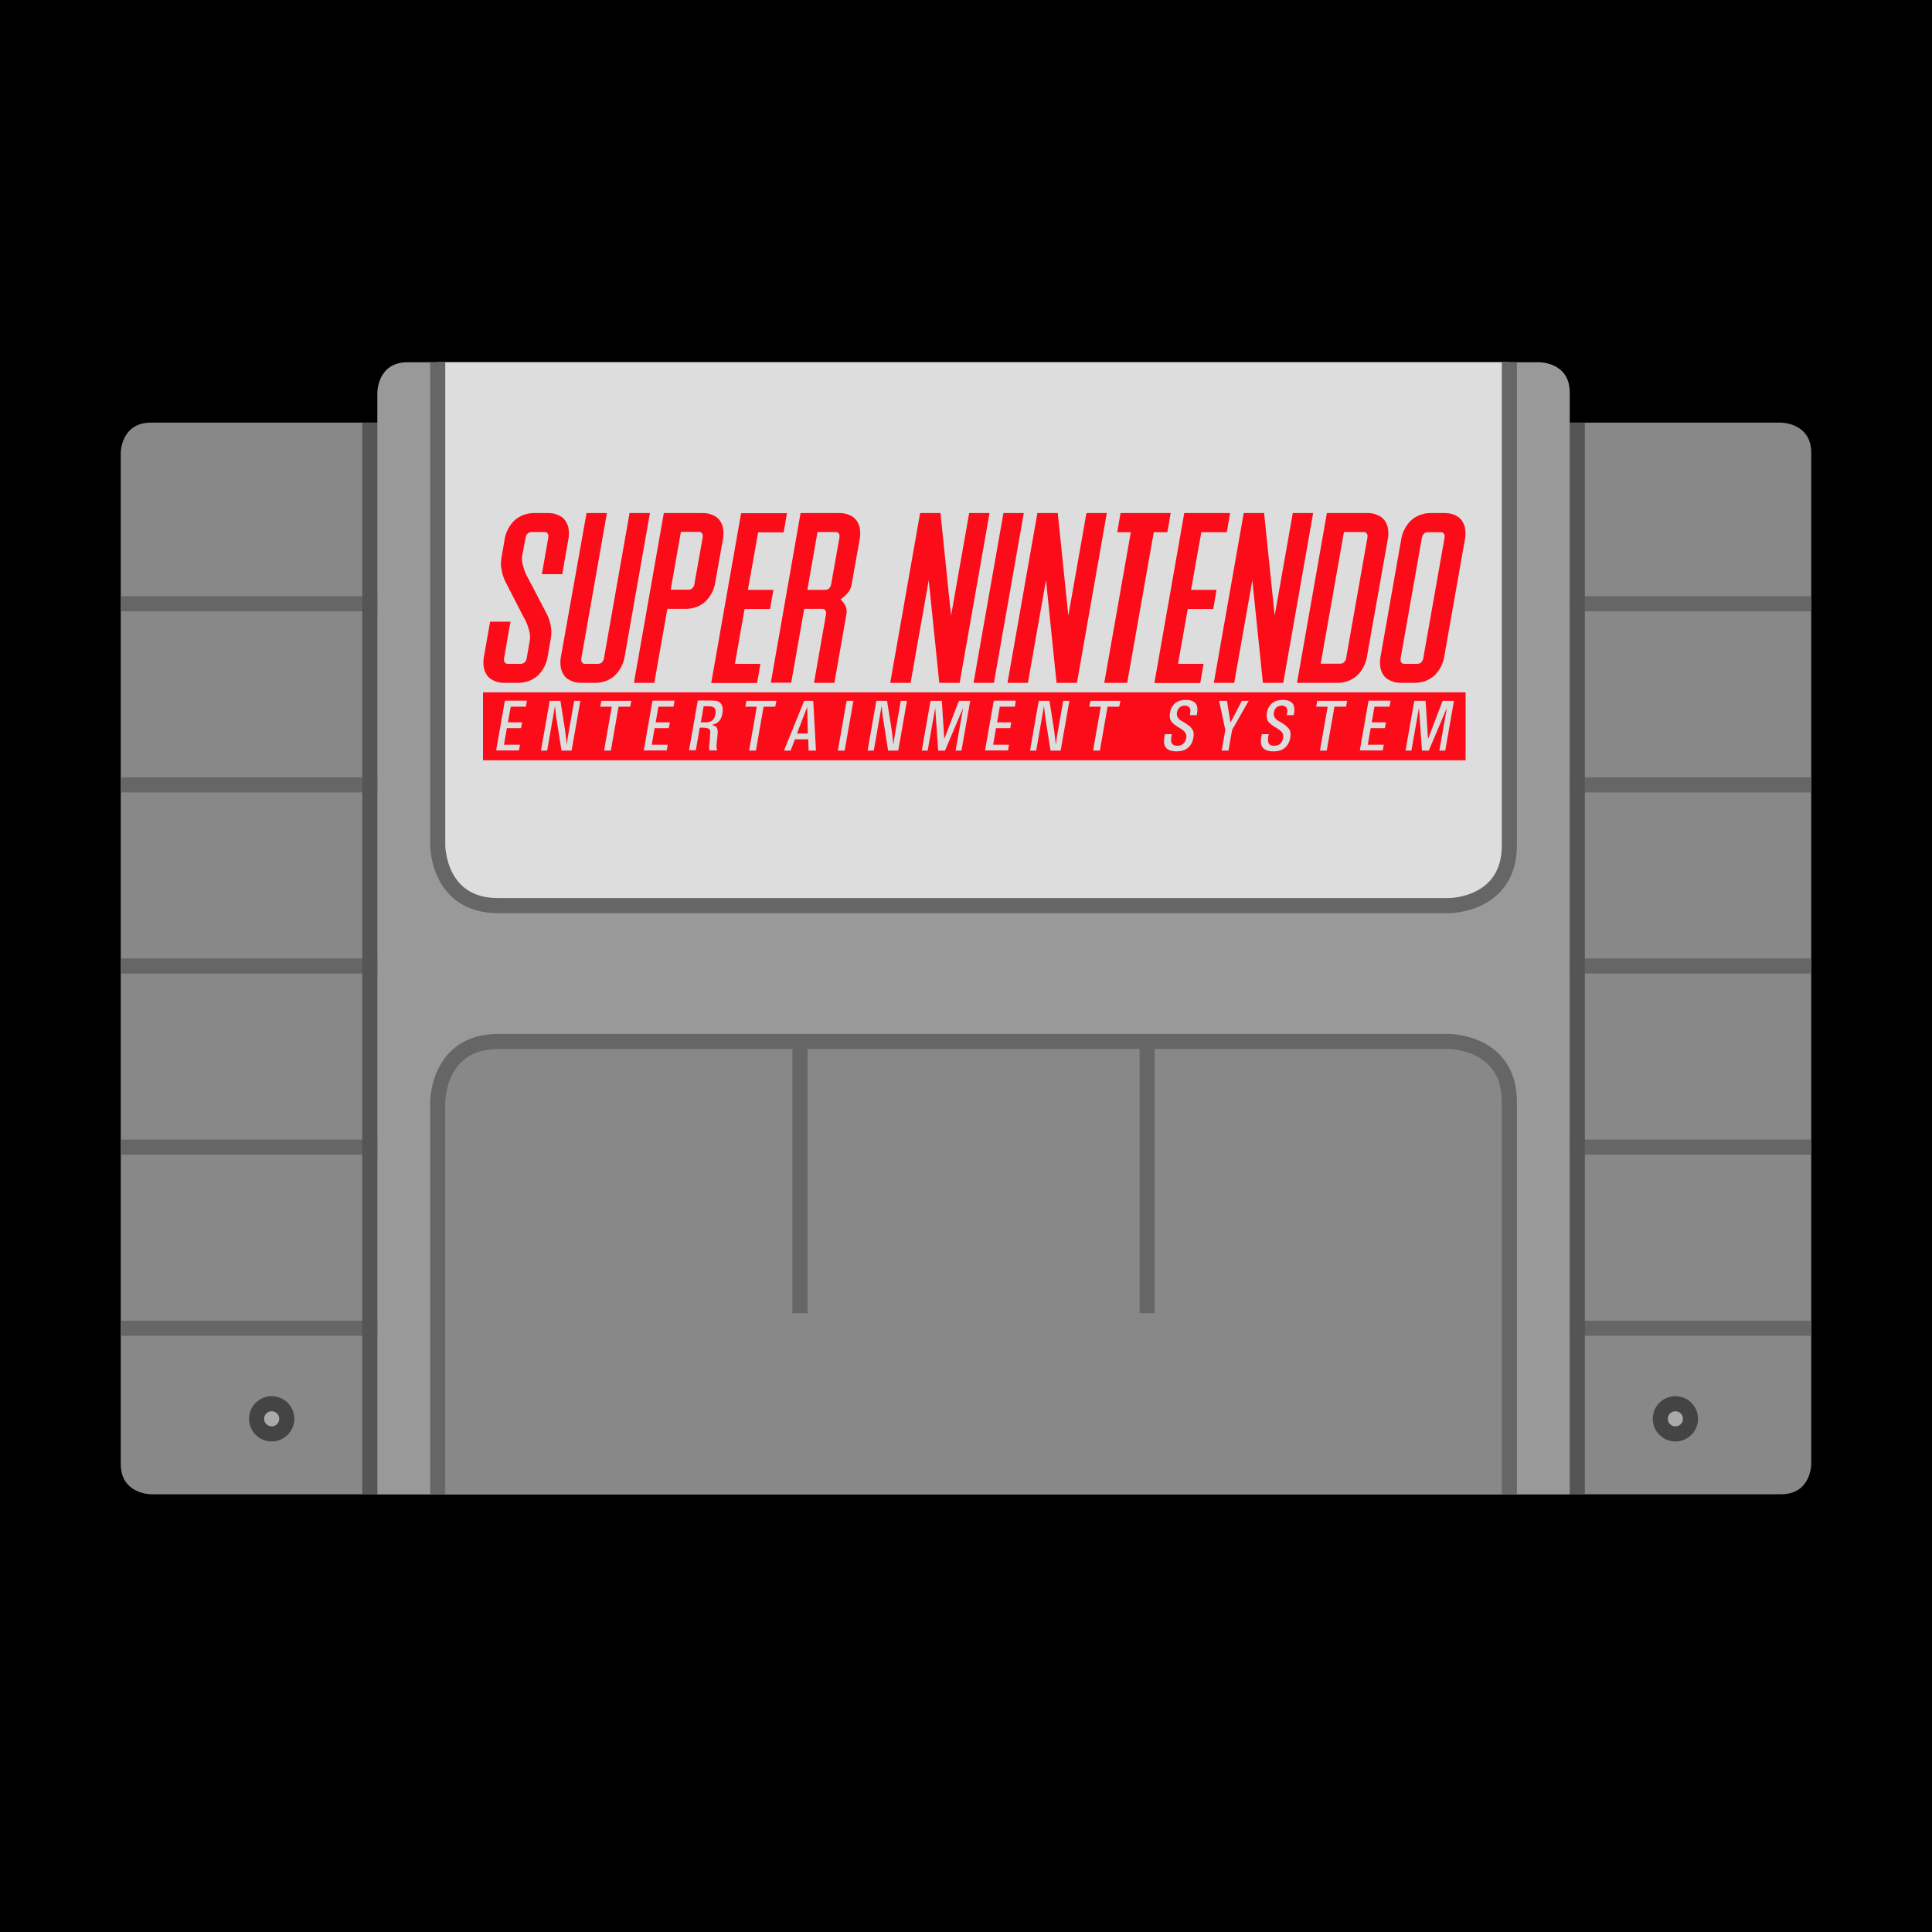
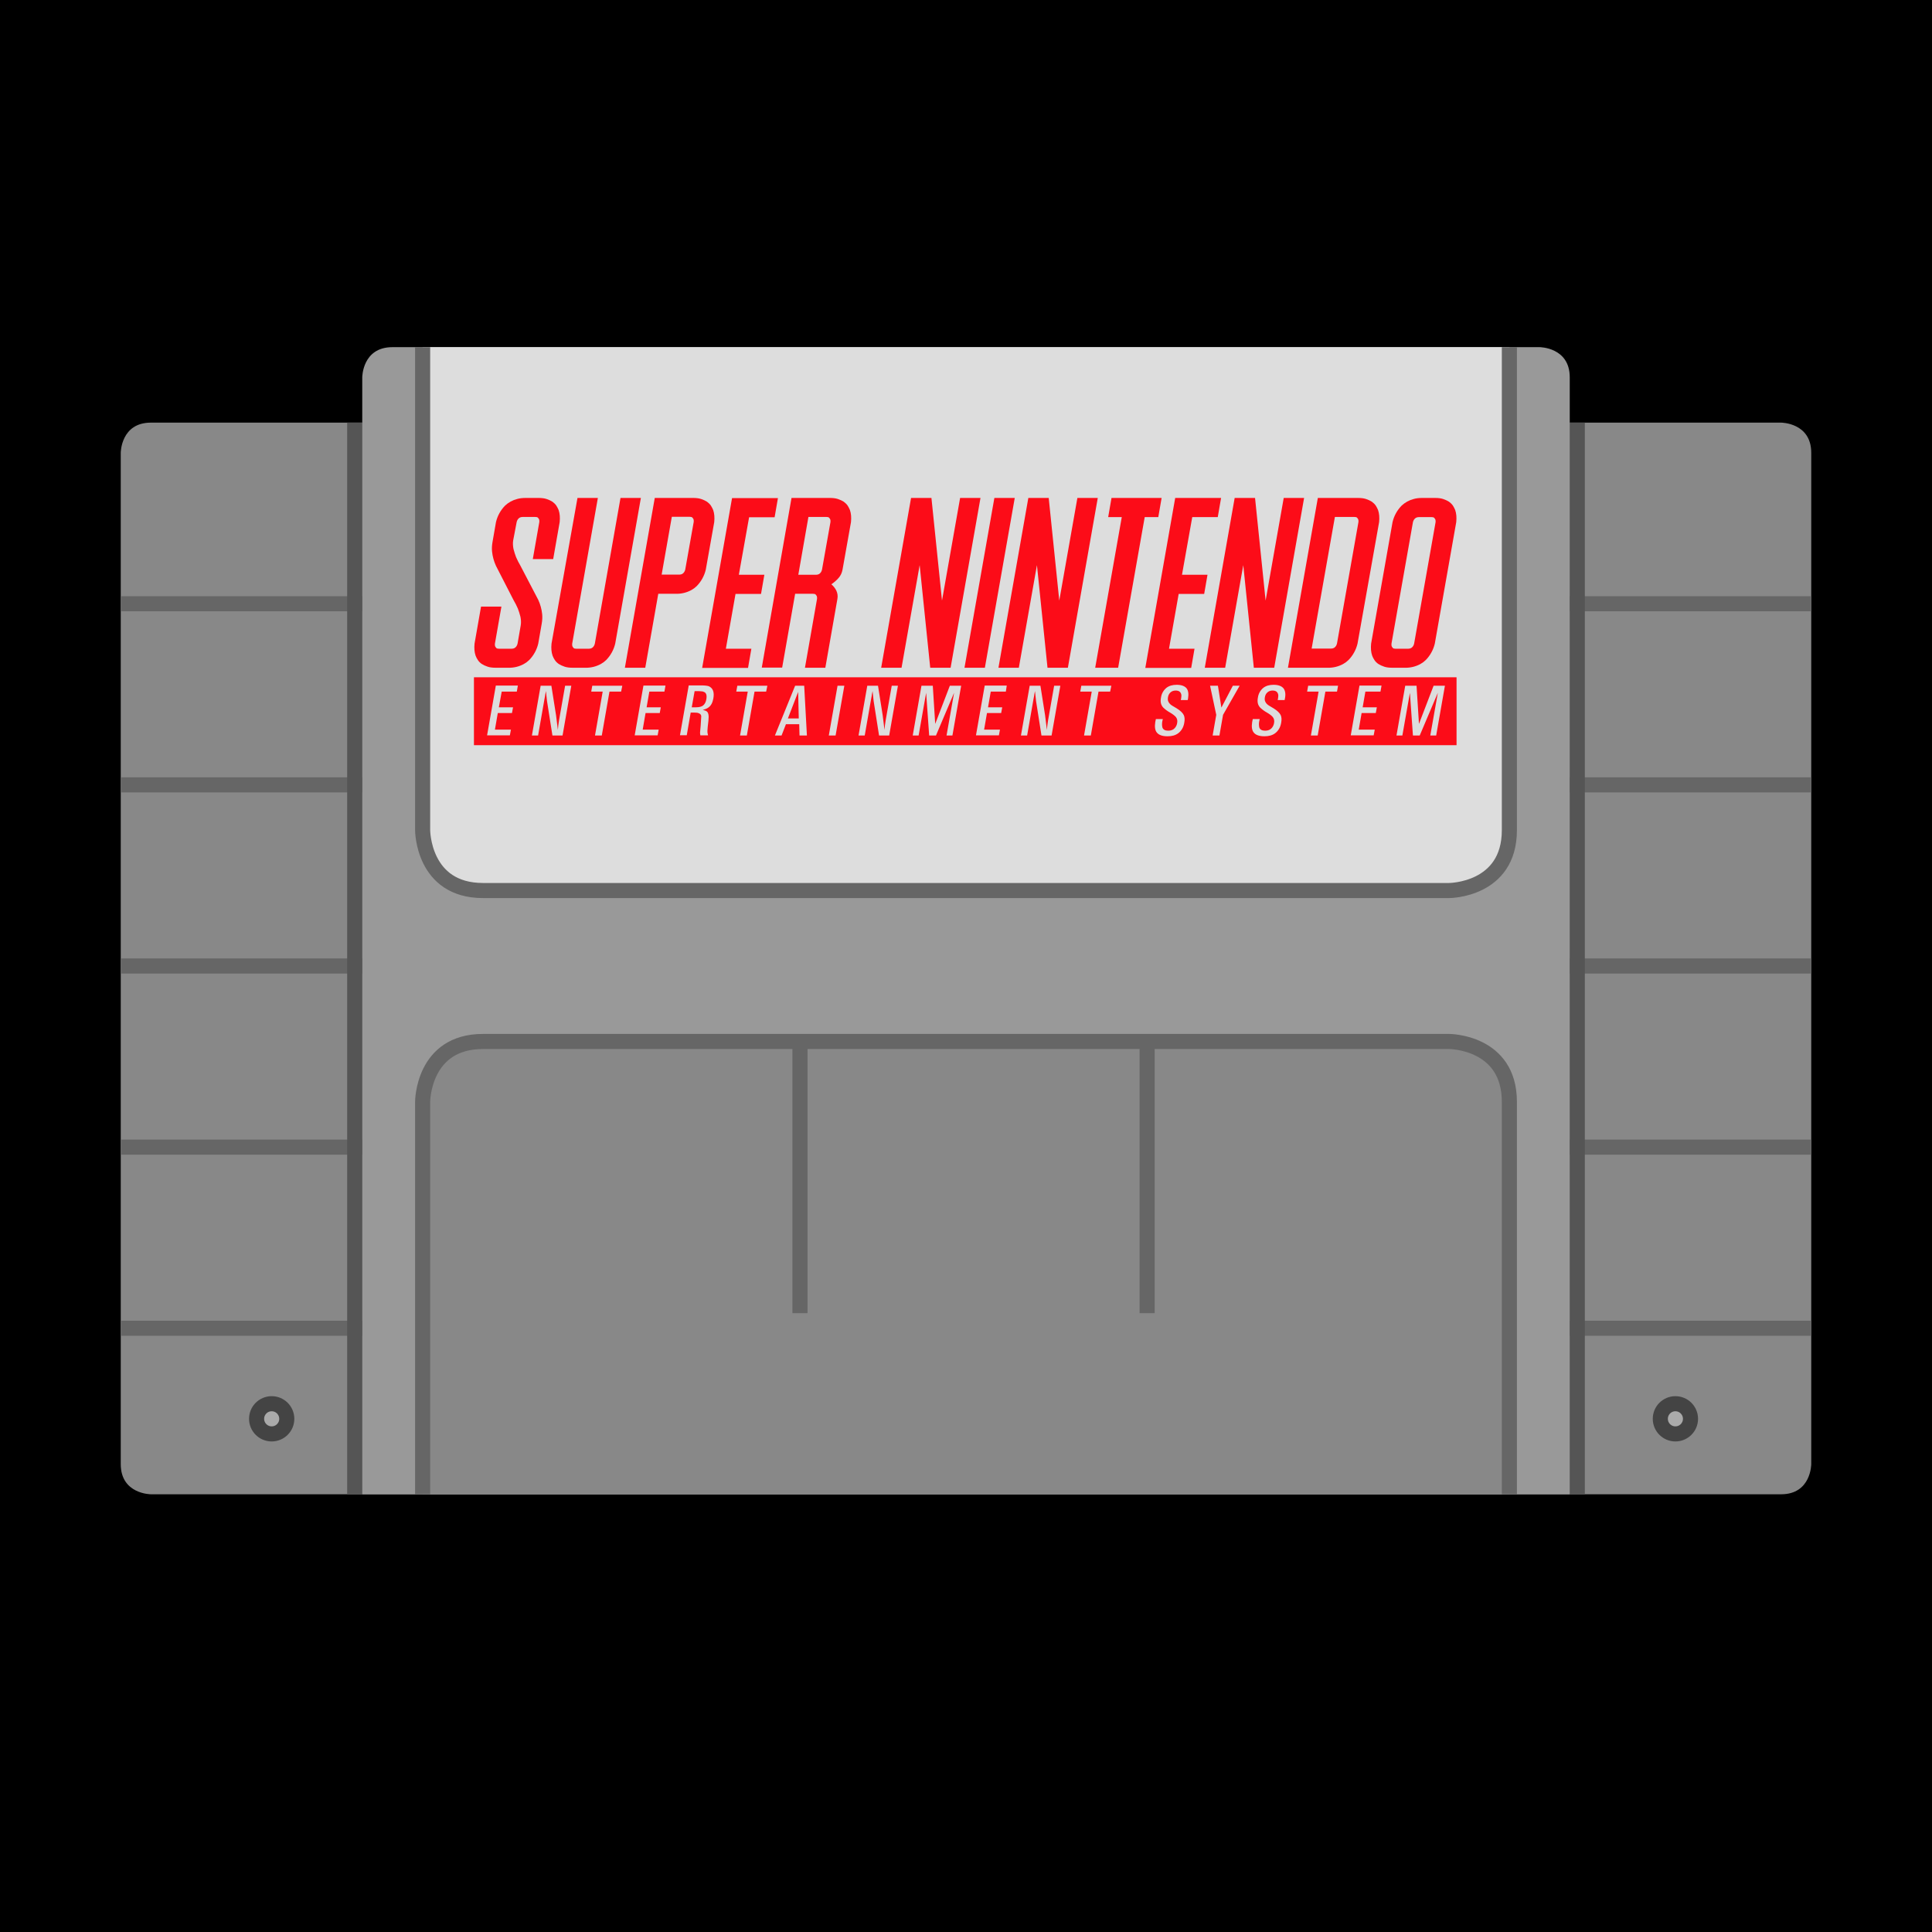
<svg xmlns="http://www.w3.org/2000/svg" width="128" height="128" viewBox="0 0 256 256">
  <rect x="0" y="0" width="100%" height="100%" fill="#000" />
  <path fill="#888" d="M16,60s0,-4 4,-4 h216s4,0 4,4 v134s0,4 -4,4 h-216s-4,0 -4,-4z" />
  <path stroke="#666" stroke-width="2" d="M16,56 m0,24 h224 m-224,24h224 m-224,24h224 m-224,24h224 m-224,24h224" />
  <circle cx="36" cy="188" r="2" fill="#aaa" stroke="#444" stroke-width="2" />
  <circle cx="222" cy="188" r="2" fill="#aaa" stroke="#444" stroke-width="2" />
-   <path fill="#999" d="M50,52s0,-4 4,-4h150s4,0 4,4v146h-158z" />
-   <path stroke="#555" stroke-width="2" d="M49,56v142 m160,0 v-142" />
-   <path fill="#ddd" stroke="#666" stroke-width="2" d="M58,48v64s0,8 8,8 h126s8,0 8,-8 v-64" />
-   <path fill="#888" stroke="#666" stroke-width="2" d="M58,198v-52s0,-8, 8,-8 h126s8,0 8,8 v52" />
+   <path fill="#999" d="M48,50s0,-4 4,-4h152s4,0 4,4v148h-160z" />
+   <path stroke="#555" stroke-width="2" d="M47,56v142 m162,0 v-142" />
+   <path fill="#ddd" stroke="#666" stroke-width="2" d="M56,46v64s0,8 8,8 h128s8,0 8,-8 v-64" />
+   <path fill="#888" stroke="#666" stroke-width="2" d="M56,198v-52s0,-8, 8,-8 h128s8,0 8,8 v52" />
  <path stroke="#666" stroke-width="2" d="M106,138v36 m46,0v-36" />
-   <path fill="#fc0c18" transform="scale(0.2, 0.2) translate(320, 340)" d="   M26,28c-0.3,1.8,-0.2,3.7,0.2,5.7c0.5,2,1.1,3.8,1.7,5.4a51,51,0,0,0,2.9,5.7l11.8,22.6a30,30,0,0,1,2.6,9.5c0.2,1.9,0.1,4,-0.3,6.3l-2.3,13.2a23.2,23.2,0,0,1,-6,10.9a16,16,0,0,1,-3.5,2.6a20.2,20.2,0,0,1,-10.2,2.5h-8.4c-2.1,0,-3.9,-0.2,-5.4,-0.7c-1.5,-0.5,-2.8,-1.1,-3.9,-1.8a9.2,9.2,0,0,1,-2.6,-2.6c-0.7,-1,-1.1,-1.9,-1.5,-2.9c-0.8,-2.3,-1,-5,-0.7,-8l4.3,-24.5h13.5l-4.3,24.5c-0.1,0.6,0,1.2,0.1,1.7c0.2,0.4,0.4,0.8,0.8,1.2c0.4,0.4,1,0.5,1.8,0.5h8.4a4,4,0,0,0,2,-0.5c0.5,-0.4,0.9,-0.7,1.2,-1.2a5,5,0,0,0,0.7,-1.7l2.1,-12.1c0.3,-1.8,0.2,-3.7,-0.2,-5.7c-0.5,-2,-1.1,-3.8,-1.7,-5.4a51,51,0,0,0,-2.9,-5.7l-11.6,-22.6a30,30,0,0,1,-2.6,-9.5c-0.2,-1.9,-0.1,-4,0.3,-6.3l2.3,-13.2a23.2,23.2,0,0,1,6,-10.9a18.4,18.4,0,0,1,8,-4.4c1.7,-0.5,3.6,-0.7,5.7,-0.7h8.4c2.1,0,3.9,0.2,5.4,0.7c1.5,0.5,2.8,1.1,3.9,1.8c1.1,0.8,1.9,1.6,2.6,2.6a20,20,0,0,1,1.5,2.9c0.8,2.3,1,5,0.7,8l-4.3,24.5h-13.5l4.3,-24.5c0.1,-0.6,0,-1.2,-0.1,-1.7c-0.2,-0.4,-0.4,-0.8,-0.8,-1.2c-0.4,-0.4,-1,-0.5,-1.8,-0.5h-8.4a4,4,0,0,0,-2,0.5c-0.5,0.4,-0.9,0.7,-1.2,1.2a5,5,0,0,0,-0.7,1.7l-2.3,12.1z M68.6,-0.1h13.5l-17,96.5c-0.1,0.6,0,1.2,0.1,1.7c0.2,0.4,0.4,0.8,0.8,1.2c0.4,0.4,1,0.5,1.8,0.5h8.4a4,4,0,0,0,2,-0.5c0.5,-0.4,0.9,-0.7,1.2,-1.2a5,5,0,0,0,0.7,-1.7l17,-96.5h13.5l-17,96.5a23.2,23.2,0,0,1,-6,10.9a16,16,0,0,1,-3.5,2.6a20.2,20.2,0,0,1,-10.2,2.5h-8.4c-2.1,0,-3.9,-0.2,-5.4,-0.7c-1.5,-0.5,-2.8,-1.1,-3.9,-1.8a9.2,9.2,0,0,1,-2.6,-2.6c-0.7,-1,-1.1,-1.9,-1.5,-2.9c-0.8,-2.3,-1,-5,-0.7,-8l17.2,-96.5z M119.8,-0.1h25.3c2.1,0,3.9,0.2,5.4,0.7c1.5,0.5,2.8,1.1,3.9,1.8c1.1,0.8,1.9,1.6,2.6,2.6a20,20,0,0,1,1.5,2.9c0.8,2.3,1,5,0.7,8l-5.6,31.5a23.2,23.2,0,0,1,-6,10.9a16,16,0,0,1,-3.5,2.6a20.2,20.2,0,0,1,-10.2,2.5h-11.8l2.2,-12.7h11.8a4,4,0,0,0,2,-0.5c0.5,-0.4,0.9,-0.7,1.2,-1.2a5,5,0,0,0,0.7,-1.7l5.6,-31.5c0.1,-0.6,0,-1.2,-0.1,-1.7c-0.2,-0.4,-0.4,-0.8,-0.8,-1.2c-0.4,-0.4,-1,-0.5,-1.8,-0.5h-11.8l-17.6,100h-13.5l19.8,-112.5z M175.5,50.8h16.9l-2.2,12.7h-16.9l-6.4,36.3h16.9l-2.2,12.7h-30.4l19.8,-112.5h30.4l-2.2,12.7h-16.9l-6.8,38.1z  M210.4,-0.1h25.3c2.1,0,3.9,0.2,5.4,0.7c1.5,0.5,2.8,1.1,3.9,1.8c1.1,0.8,1.9,1.6,2.6,2.6a20,20,0,0,1,1.5,2.9c0.8,2.3,1,5,0.7,8l-5.6,31.5c-0.4,2.1,-1.2,3.9,-2.6,5.5c-1.4,1.6,-3,3,-4.8,4.2c1.4,1.2,2.5,2.6,3.3,4.2a9,9,0,0,1,0.7,5.5l-8,45.6h-13.5l8,-45.6c0.1,-0.6,0,-1.2,-0.1,-1.7c-0.2,-0.4,-0.4,-0.8,-0.8,-1.2c-0.4,-0.4,-1,-0.5,-1.8,-0.5h-11.8l-8.6,48.9h-13.5l19.7,-112.4z M214.9,50.8h11.8a4,4,0,0,0,2,-0.5c0.5,-0.4,0.9,-0.7,1.2,-1.2a5,5,0,0,0,0.7,-1.7l5.6,-31.5c0.1,-0.6,0,-1.2,-0.1,-1.7c-0.2,-0.4,-0.4,-0.8,-0.8,-1.2c-0.4,-0.4,-1,-0.5,-1.8,-0.5h-11.9l-6.7,38.3z  M269.8,112.4l19.8,-112.5h13.5 l7,68 12,-68 h13.5l-19.8,112.5 h-13.5l-7,-68 -12,68z M344.8,-0.1h13.5l-19.8,112.5h-13.5l19.8,-112.5z M347.5,112.4l19.8,-112.5h13.5 l7,68 12,-68 h13.5l-19.8,112.5 h-13.5l-7,-68 -12,68z M422.4,-0.1h33.2l-2.2,12.7h-9l-17.6,99.8h-15.2l17.6,-99.8h-9l2.2,-12.7z M469.1,50.8h16.9l-2.2,12.7h-16.9l-6.4,36.3h16.9l-2.2,12.7h-30.4l19.8,-112.6h30.4l-2.2,12.7h-16.9l-6.8,38.2z  M484.2,112.4l19.8,-112.5h13.5 l7,68 12,-68 h13.5l-19.8,112.5 h-13.5l-7,-68 -12,68z  M559.1,-0.1h26.5c2.1,0,3.9,0.2,5.4,0.7c1.5,0.5,2.8,1.1,3.9,1.8c1.1,0.8,1.9,1.6,2.6,2.6a20,20,0,0,1,1.5,2.9c0.8,2.3,1,5,0.7,8l-14.3,80.5a23.2,23.2,0,0,1,-6,10.9a16,16,0,0,1,-3.5,2.6a20.2,20.2,0,0,1,-10.2,2.5h-26.4l19.8,-112.5z M555,99.7h12.9a4,4,0,0,0,2,-0.5c0.5,-0.4,0.9,-0.7,1.2,-1.2a5,5,0,0,0,0.7,-1.7l14.2,-80.4c0.1,-0.6,0,-1.2,-0.1,-1.7c-0.2,-0.4,-0.4,-0.8,-0.8,-1.2c-0.4,-0.4,-1,-0.5,-1.8,-0.5h-12.9l-15.4,87.2z  M608.6,15.9a23.2,23.2,0,0,1,6,-10.9a18.4,18.4,0,0,1,8,-4.4c1.7,-0.5,3.6,-0.7,5.7,-0.7h8.4c2.1,0,3.9,0.2,5.4,0.7c1.5,0.5,2.8,1.1,3.9,1.8c1.1,0.8,1.9,1.6,2.6,2.6a20,20,0,0,1,1.5,2.9c0.8,2.3,1,5,0.7,8l-14.2,80.5a23.2,23.2,0,0,1,-6,10.9a16,16,0,0,1,-3.5,2.6a20.2,20.2,0,0,1,-10.2,2.5h-8.4c-2.1,0,-3.9,-0.2,-5.4,-0.7c-1.5,-0.5,-2.8,-1.1,-3.9,-1.8a9.2,9.2,0,0,1,-2.6,-2.6c-0.7,-1,-1.1,-1.9,-1.5,-2.9c-0.8,-2.3,-1,-5,-0.7,-8l14.2,-80.5z M607.9,96.4c-0.1,0.6,0,1.2,0.1,1.7c0.2,0.4,0.4,0.8,0.8,1.2c0.4,0.4,1,0.5,1.8,0.5h8.4a4,4,0,0,0,2,-0.5c0.5,-0.4,0.9,-0.7,1.2,-1.2a5,5,0,0,0,0.7,-1.7l14.2,-80.4c0.1,-0.6,0,-1.2,-0.1,-1.7c-0.2,-0.4,-0.4,-0.8,-0.8,-1.2c-0.4,-0.4,-1,-0.5,-1.8,-0.5h-8.4a4,4,0,0,0,-2,0.5c-0.5,0.4,-0.9,0.7,-1.2,1.2a5,5,0,0,0,-0.7,1.7l-14.2,80.4z    M208,146h7.2l-0.4,-17.6l-6.8,17.6zm-56.5,-17.9l-2.4,-0.2h-2.9l-1.9,10.7h2.9c2,0,3.5,-0.4,4.5,-1.1c1.2,-0.9,2,-2.4,2.3,-4.4c0.3,-1.9,0.1,-3.2,-0.6,-4c-0.5,-0.5,-1.1,-0.8,-1.9,-1zm-151.5,-9.4v45h651v-45h-651zm28.4,9.5h-10l-1.9,10.4h9.4l-0.7,3.8h-9.4l-1.9,11h10.6l-0.7,3.8h-15.1l5.8,-33h14.6l-0.7,4zm30.3,29.1h-6.7l-3.6,-22.9l-0.4,-3.7l-0.3,-2.9l-0.2,1.1l-0.2,0.9l-0.2,1.4l-0.4,2.1l-4.2,24h-4.1l5.8,-33h7.1l3.1,19.6l1.2,9.7l0.3,-3.1l0.5,-3.4l4,-22.8h4.1l-5.8,33zm38.8,-29.1h-7.7l-5.1,29.1h-4.5l5.1,-29.1h-7.6l0.7,-3.9h19.9l-0.8,3.9zm28.7,0h-10l-1.8,10.4h9.4l-0.7,3.8h-9.4l-1.9,11h10.6l-0.7,3.8h-15.2l5.8,-33h14.6l-0.7,4zm32.4,4.6c-0.5,2.7,-1.5,4.7,-3.2,5.9c-0.9,0.7,-2.2,1.2,-3.8,1.6c1,0.3,1.8,0.5,2.3,0.8c1.1,0.6,1.6,1.9,1.6,3.8c0,1.3,-0.2,3.5,-0.6,6.5c-0.2,2,-0.3,3.5,-0.1,4.4l0.3,1.4h-5.1a11,11,0,0,1,-0.2,-1.9l0.4,-4.4l0.4,-6.4c-0.1,-0.8,-0.5,-1.4,-1.1,-1.7a5,5,0,0,0,-1.7,-0.6l-2,-0.1h-2.2l-2.6,15h-4.5l5.8,-33h8.3c2.2,0,3.9,0.2,4.9,0.5c2.8,1.2,3.9,3.9,3.1,8.2zm35,-4.6h-7.7l-5.1,29.1h-4.5l5.1,-29.1h-7.6l0.7,-3.9h19.9l-0.8,3.9zm22.1,29.1l-0.2,-7.5h-8.8l-2.9,7.5h-4.4l13.4,-33h6l1.8,33h-4.9zm23.9,0h-4.5l5.8,-33h4.5l-5.8,33zm35.5,0h-6.7l-3.6,-22.9l-0.4,-3.7l-0.3,-2.9l-0.2,1.1l-0.2,0.9l-0.2,1.4l-0.4,2.1l-4.2,24h-4.1l5.8,-33h7.1l3.1,19.6l1.2,9.7l0.3,-3.1l0.5,-3.4l4,-22.8h4.1l-5.8,33zm41.9,0h-3.9l5,-28.3l-12,28.3h-4.5l-2,-28.3l-5,28.3h-3.9l5.8,-33h7.5l1.6,25.3l9.7,-25.3h7.5l-5.8,33zm35.4,-29.1h-10l-1.8,10.4h9.4l-0.7,3.8h-9.4l-1.9,11h10.5l-0.7,3.8h-15.2l5.8,-33h14.6l-0.6,4zm30.3,29.1h-6.7l-3.6,-22.9l-0.4,-3.7l-0.3,-2.9l-0.2,1.1l-0.2,0.9l-0.2,1.4l-0.4,2.1l-4.2,24h-4.1l5.8,-33h7.1l3.1,19.6l1.2,9.7l0.3,-3.1l0.5,-3.4l4,-22.8h4.1l-5.8,33zm38.8,-29.1h-7.7l-5.1,29.1h-4.5l5.1,-29.1h-7.6l0.7,-3.9h19.9l-0.8,3.9zm51.6,4.6l-0.2,1h-4.6l0.2,-0.9c0.2,-1.1,0.2,-1.9,0.2,-2.4c-0.3,-2,-1.5,-3,-3.8,-3c-1.5,0,-2.7,0.5,-3.6,1.4c-0.8,0.8,-1.3,1.8,-1.5,3.1c-0.2,1.2,-0.1,2.1,0.3,2.9c0.5,1.1,1.4,2,2.8,2.8l2.7,1.6c2.4,1.5,4,3,4.7,4.5c0.6,1.3,0.7,3,0.3,5.1c-0.5,3,-1.9,5.3,-4,6.9c-1.9,1.4,-4.2,2,-7.1,2c-3.3,0,-5.7,-0.8,-7,-2.4c-1.3,-1.5,-1.6,-3.9,-1.1,-7.1l0.4,-1.9h4.6l-0.3,1.3a9.7,9.7,0,0,0,0,4.2c0.5,1.5,1.8,2.2,3.9,2.2c1.9,0,3.3,-0.6,4.3,-1.7c0.8,-0.9,1.4,-2,1.6,-3.4c0.3,-1.6,0,-2.9,-0.9,-4c-0.7,-0.8,-1.9,-1.8,-3.8,-2.9a21.8,21.8,0,0,1,-4.4,-3.2c-1.6,-1.6,-2.2,-3.8,-1.6,-6.8a10,10,0,0,1,3.6,-6.4c1.8,-1.4,4.1,-2,6.8,-2c3.1,0,5.3,0.8,6.6,2.4c1.1,1.5,1.4,3.7,0.9,6.7zm23.2,10.8l-2.4,13.7h-4.5l2.4,-13.7l-4.1,-19.3h5.2l2.3,14.5l7.6,-14.5h4.5l-11,19.3zm41,-10.8l-0.2,1h-4.6l0.2,-0.9c0.2,-1.1,0.2,-1.9,0.2,-2.4c-0.3,-2,-1.5,-3,-3.8,-3c-1.5,0,-2.7,0.5,-3.6,1.4c-0.8,0.8,-1.3,1.8,-1.5,3.1c-0.2,1.2,-0.1,2.1,0.3,2.9c0.5,1.1,1.4,2,2.8,2.8l2.7,1.6c2.4,1.5,4,3,4.7,4.5c0.6,1.3,0.7,3,0.3,5.1c-0.5,3,-1.9,5.3,-4,6.9c-1.9,1.4,-4.2,2,-7.1,2c-3.3,0,-5.7,-0.8,-7,-2.4c-1.3,-1.5,-1.6,-3.9,-1.1,-7.1l0.4,-1.9h4.6l-0.3,1.3a9.7,9.7,0,0,0,0,4.2c0.5,1.5,1.8,2.2,3.9,2.2c1.9,0,3.3,-0.6,4.3,-1.7c0.8,-0.9,1.4,-2,1.6,-3.4c0.3,-1.6,0,-2.9,-0.9,-4c-0.7,-0.8,-1.9,-1.8,-3.8,-2.9a21.8,21.8,0,0,1,-4.4,-3.2c-1.6,-1.6,-2.2,-3.8,-1.6,-6.8a10,10,0,0,1,3.6,-6.4c1.8,-1.4,4.1,-2,6.8,-2c3.1,0,5.3,0.8,6.6,2.4c1.1,1.5,1.5,3.7,0.9,6.7zm34.5,-4.6h-7.7l-5.1,29.1h-4.5l5.1,-29.1h-7.6l0.7,-3.9h19.8l-0.7,3.9zm28.8,0h-10l-1.8,10.4h9.4l-0.7,3.8h-9.4l-1.9,11h10.6l-0.7,3.8h-15.2l5.8,-33h14.6l-0.7,4zm36.9,29.1h-3.9l5,-28.3l-12,28.3h-4.5l-2,-28.3l-5,28.3h-3.9l5.8,-33h7.5l1.6,25.3l9.7,-25.3h7.5l-5.8,33z" />
+   <path fill="#fc0c18" transform="scale(0.2, 0.2) translate(314, 330)" d="   M26,28c-0.3,1.8,-0.2,3.7,0.2,5.7c0.5,2,1.1,3.8,1.7,5.4a51,51,0,0,0,2.9,5.7l11.8,22.6a30,30,0,0,1,2.6,9.5c0.2,1.9,0.1,4,-0.3,6.3l-2.3,13.2a23.2,23.2,0,0,1,-6,10.9a16,16,0,0,1,-3.5,2.6a20.2,20.2,0,0,1,-10.2,2.5h-8.4c-2.1,0,-3.9,-0.2,-5.4,-0.7c-1.5,-0.5,-2.8,-1.1,-3.9,-1.8a9.2,9.2,0,0,1,-2.6,-2.6c-0.7,-1,-1.1,-1.9,-1.5,-2.9c-0.8,-2.3,-1,-5,-0.7,-8l4.3,-24.5h13.5l-4.3,24.5c-0.1,0.6,0,1.2,0.1,1.7c0.2,0.4,0.4,0.8,0.8,1.2c0.4,0.4,1,0.5,1.8,0.5h8.4a4,4,0,0,0,2,-0.5c0.5,-0.4,0.9,-0.7,1.2,-1.2a5,5,0,0,0,0.7,-1.7l2.1,-12.1c0.3,-1.8,0.2,-3.7,-0.2,-5.7c-0.5,-2,-1.1,-3.8,-1.7,-5.4a51,51,0,0,0,-2.9,-5.7l-11.6,-22.6a30,30,0,0,1,-2.6,-9.5c-0.2,-1.9,-0.1,-4,0.3,-6.3l2.3,-13.2a23.2,23.2,0,0,1,6,-10.9a18.4,18.4,0,0,1,8,-4.4c1.7,-0.5,3.6,-0.7,5.7,-0.7h8.4c2.1,0,3.9,0.2,5.4,0.7c1.5,0.5,2.8,1.1,3.9,1.8c1.1,0.8,1.9,1.6,2.6,2.6a20,20,0,0,1,1.5,2.9c0.8,2.3,1,5,0.7,8l-4.3,24.5h-13.5l4.3,-24.5c0.1,-0.6,0,-1.2,-0.1,-1.7c-0.2,-0.4,-0.4,-0.8,-0.8,-1.2c-0.4,-0.4,-1,-0.5,-1.8,-0.5h-8.4a4,4,0,0,0,-2,0.5c-0.5,0.4,-0.9,0.7,-1.2,1.2a5,5,0,0,0,-0.7,1.7l-2.3,12.1z M68.6,-0.1h13.5l-17,96.5c-0.1,0.6,0,1.2,0.1,1.7c0.2,0.4,0.4,0.8,0.8,1.2c0.4,0.4,1,0.5,1.8,0.5h8.4a4,4,0,0,0,2,-0.5c0.5,-0.4,0.9,-0.7,1.2,-1.2a5,5,0,0,0,0.7,-1.7l17,-96.5h13.5l-17,96.5a23.2,23.2,0,0,1,-6,10.9a16,16,0,0,1,-3.5,2.6a20.2,20.2,0,0,1,-10.2,2.5h-8.4c-2.1,0,-3.9,-0.2,-5.4,-0.7c-1.5,-0.5,-2.8,-1.1,-3.9,-1.8a9.2,9.2,0,0,1,-2.6,-2.6c-0.7,-1,-1.1,-1.9,-1.5,-2.9c-0.8,-2.3,-1,-5,-0.7,-8l17.2,-96.5z M119.8,-0.1h25.3c2.1,0,3.9,0.2,5.4,0.7c1.5,0.5,2.8,1.1,3.9,1.8c1.1,0.8,1.9,1.6,2.6,2.6a20,20,0,0,1,1.5,2.9c0.8,2.3,1,5,0.7,8l-5.6,31.5a23.2,23.2,0,0,1,-6,10.9a16,16,0,0,1,-3.5,2.6a20.2,20.2,0,0,1,-10.2,2.5h-11.8l2.2,-12.7h11.8a4,4,0,0,0,2,-0.5c0.5,-0.4,0.9,-0.7,1.2,-1.2a5,5,0,0,0,0.7,-1.7l5.6,-31.5c0.1,-0.6,0,-1.2,-0.1,-1.7c-0.2,-0.4,-0.4,-0.8,-0.8,-1.2c-0.4,-0.4,-1,-0.5,-1.8,-0.5h-11.8l-17.6,100h-13.5l19.8,-112.5z M175.5,50.8h16.9l-2.2,12.7h-16.9l-6.4,36.3h16.9l-2.2,12.7h-30.4l19.8,-112.5h30.4l-2.2,12.7h-16.9l-6.8,38.1z  M210.4,-0.1h25.3c2.1,0,3.9,0.2,5.4,0.7c1.5,0.5,2.8,1.1,3.9,1.8c1.1,0.8,1.9,1.6,2.6,2.6a20,20,0,0,1,1.5,2.9c0.8,2.3,1,5,0.7,8l-5.6,31.5c-0.4,2.1,-1.2,3.9,-2.6,5.5c-1.4,1.6,-3,3,-4.8,4.2c1.4,1.2,2.5,2.6,3.3,4.2a9,9,0,0,1,0.7,5.5l-8,45.6h-13.5l8,-45.6c0.1,-0.6,0,-1.2,-0.1,-1.7c-0.2,-0.4,-0.4,-0.8,-0.8,-1.2c-0.4,-0.4,-1,-0.5,-1.8,-0.5h-11.8l-8.6,48.9h-13.5l19.7,-112.4z M214.9,50.8h11.8a4,4,0,0,0,2,-0.5c0.5,-0.4,0.9,-0.7,1.2,-1.2a5,5,0,0,0,0.7,-1.7l5.6,-31.5c0.1,-0.6,0,-1.2,-0.1,-1.7c-0.2,-0.4,-0.4,-0.8,-0.8,-1.2c-0.4,-0.4,-1,-0.5,-1.8,-0.5h-11.9l-6.7,38.3z  M269.8,112.4l19.8,-112.5h13.5 l7,68 12,-68 h13.5l-19.8,112.5 h-13.5l-7,-68 -12,68z M344.8,-0.1h13.5l-19.8,112.5h-13.5l19.8,-112.5z M347.5,112.4l19.8,-112.5h13.5 l7,68 12,-68 h13.5l-19.8,112.5 h-13.5l-7,-68 -12,68z M422.4,-0.1h33.2l-2.2,12.7h-9l-17.6,99.8h-15.2l17.6,-99.8h-9l2.2,-12.7z M469.1,50.8h16.9l-2.2,12.7h-16.9l-6.4,36.3h16.9l-2.2,12.7h-30.4l19.8,-112.6h30.4l-2.2,12.7h-16.9l-6.8,38.2z  M484.2,112.4l19.8,-112.5h13.5 l7,68 12,-68 h13.5l-19.8,112.5 h-13.5l-7,-68 -12,68z  M559.1,-0.1h26.5c2.1,0,3.9,0.2,5.4,0.7c1.5,0.5,2.8,1.1,3.9,1.8c1.1,0.8,1.9,1.6,2.6,2.6a20,20,0,0,1,1.5,2.9c0.8,2.3,1,5,0.7,8l-14.3,80.5a23.2,23.2,0,0,1,-6,10.9a16,16,0,0,1,-3.5,2.6a20.2,20.2,0,0,1,-10.2,2.5h-26.4l19.8,-112.5z M555,99.7h12.9a4,4,0,0,0,2,-0.5c0.5,-0.4,0.9,-0.7,1.2,-1.2a5,5,0,0,0,0.7,-1.7l14.2,-80.4c0.1,-0.6,0,-1.2,-0.1,-1.7c-0.2,-0.4,-0.4,-0.8,-0.8,-1.2c-0.4,-0.4,-1,-0.5,-1.8,-0.5h-12.9l-15.4,87.2z  M608.6,15.9a23.2,23.2,0,0,1,6,-10.9a18.4,18.4,0,0,1,8,-4.4c1.7,-0.5,3.6,-0.7,5.7,-0.7h8.4c2.1,0,3.9,0.2,5.4,0.7c1.5,0.5,2.8,1.1,3.9,1.8c1.1,0.8,1.9,1.6,2.6,2.6a20,20,0,0,1,1.5,2.9c0.8,2.3,1,5,0.7,8l-14.2,80.5a23.2,23.2,0,0,1,-6,10.9a16,16,0,0,1,-3.5,2.6a20.2,20.2,0,0,1,-10.2,2.5h-8.4c-2.1,0,-3.9,-0.2,-5.4,-0.7c-1.5,-0.5,-2.8,-1.1,-3.9,-1.8a9.2,9.2,0,0,1,-2.6,-2.6c-0.7,-1,-1.1,-1.9,-1.5,-2.9c-0.8,-2.3,-1,-5,-0.7,-8l14.2,-80.5z M607.9,96.4c-0.1,0.6,0,1.2,0.1,1.7c0.2,0.4,0.4,0.8,0.8,1.2c0.4,0.4,1,0.5,1.8,0.5h8.4a4,4,0,0,0,2,-0.5c0.5,-0.4,0.9,-0.7,1.2,-1.2a5,5,0,0,0,0.7,-1.7l14.2,-80.4c0.1,-0.6,0,-1.2,-0.1,-1.7c-0.2,-0.4,-0.4,-0.8,-0.8,-1.2c-0.4,-0.4,-1,-0.5,-1.8,-0.5h-8.4a4,4,0,0,0,-2,0.5c-0.5,0.4,-0.9,0.7,-1.2,1.2a5,5,0,0,0,-0.7,1.7l-14.2,80.4z    M208,146h7.2l-0.4,-17.6l-6.8,17.6zm-56.5,-17.9l-2.4,-0.2h-2.9l-1.9,10.7h2.9c2,0,3.5,-0.4,4.5,-1.1c1.2,-0.9,2,-2.4,2.3,-4.4c0.3,-1.9,0.1,-3.2,-0.6,-4c-0.5,-0.5,-1.1,-0.8,-1.9,-1zm-151.5,-9.4v45h651v-45h-651zm28.4,9.5h-10l-1.9,10.4h9.4l-0.7,3.8h-9.4l-1.9,11h10.6l-0.7,3.8h-15.1l5.8,-33h14.6l-0.7,4zm30.3,29.1h-6.7l-3.6,-22.9l-0.4,-3.7l-0.3,-2.9l-0.2,1.1l-0.2,0.9l-0.2,1.4l-0.4,2.1l-4.2,24h-4.1l5.8,-33h7.1l3.1,19.6l1.2,9.7l0.3,-3.1l0.5,-3.4l4,-22.8h4.1l-5.8,33zm38.8,-29.1h-7.7l-5.1,29.1h-4.5l5.1,-29.1h-7.6l0.7,-3.9h19.9l-0.8,3.9zm28.7,0h-10l-1.8,10.4h9.4l-0.7,3.8h-9.4l-1.9,11h10.6l-0.7,3.8h-15.2l5.8,-33h14.6l-0.7,4zm32.4,4.6c-0.5,2.7,-1.5,4.7,-3.2,5.9c-0.9,0.7,-2.2,1.2,-3.8,1.6c1,0.3,1.8,0.5,2.3,0.8c1.1,0.6,1.6,1.9,1.6,3.8c0,1.3,-0.2,3.5,-0.6,6.5c-0.2,2,-0.3,3.5,-0.1,4.4l0.3,1.4h-5.1a11,11,0,0,1,-0.2,-1.9l0.4,-4.4l0.4,-6.4c-0.1,-0.8,-0.5,-1.4,-1.1,-1.7a5,5,0,0,0,-1.7,-0.6l-2,-0.1h-2.2l-2.6,15h-4.5l5.8,-33h8.3c2.2,0,3.9,0.2,4.9,0.5c2.8,1.2,3.9,3.9,3.1,8.2zm35,-4.6h-7.7l-5.1,29.1h-4.5l5.1,-29.1h-7.6l0.7,-3.9h19.9l-0.8,3.9zm22.1,29.1l-0.2,-7.5h-8.8l-2.9,7.5h-4.4l13.4,-33h6l1.8,33h-4.9zm23.9,0h-4.5l5.8,-33h4.5l-5.8,33zm35.5,0h-6.7l-3.6,-22.9l-0.4,-3.7l-0.3,-2.9l-0.2,1.1l-0.2,0.9l-0.2,1.4l-0.4,2.1l-4.2,24h-4.1l5.8,-33h7.1l3.1,19.6l1.2,9.7l0.3,-3.1l0.5,-3.4l4,-22.8h4.1l-5.8,33zm41.9,0h-3.9l5,-28.3l-12,28.3h-4.5l-2,-28.3l-5,28.3h-3.9l5.8,-33h7.5l1.6,25.3l9.7,-25.3h7.5l-5.8,33zm35.4,-29.1h-10l-1.8,10.4h9.4l-0.7,3.8h-9.4l-1.9,11h10.5l-0.7,3.8h-15.2l5.8,-33h14.6l-0.6,4zm30.3,29.1h-6.7l-3.6,-22.9l-0.4,-3.7l-0.3,-2.9l-0.2,1.1l-0.2,0.9l-0.2,1.4l-0.4,2.1l-4.2,24h-4.1l5.8,-33h7.1l3.1,19.6l1.2,9.7l0.3,-3.1l0.5,-3.4l4,-22.8h4.1l-5.8,33zm38.8,-29.1h-7.7l-5.1,29.1h-4.5l5.1,-29.1h-7.6l0.7,-3.9h19.9l-0.8,3.9zm51.6,4.6l-0.2,1h-4.6l0.2,-0.9c0.2,-1.1,0.2,-1.9,0.2,-2.4c-0.3,-2,-1.5,-3,-3.8,-3c-1.5,0,-2.7,0.5,-3.6,1.4c-0.8,0.8,-1.3,1.8,-1.5,3.1c-0.2,1.2,-0.1,2.1,0.3,2.9c0.5,1.1,1.4,2,2.8,2.8l2.7,1.6c2.4,1.5,4,3,4.7,4.5c0.6,1.3,0.7,3,0.3,5.1c-0.5,3,-1.9,5.3,-4,6.9c-1.9,1.4,-4.2,2,-7.1,2c-3.3,0,-5.7,-0.8,-7,-2.4c-1.3,-1.5,-1.6,-3.9,-1.1,-7.1l0.4,-1.9h4.6l-0.3,1.3a9.7,9.7,0,0,0,0,4.2c0.5,1.5,1.8,2.2,3.9,2.2c1.9,0,3.3,-0.6,4.3,-1.7c0.8,-0.9,1.4,-2,1.6,-3.4c0.3,-1.6,0,-2.9,-0.9,-4c-0.7,-0.8,-1.9,-1.8,-3.8,-2.9a21.8,21.8,0,0,1,-4.4,-3.2c-1.6,-1.6,-2.2,-3.8,-1.6,-6.8a10,10,0,0,1,3.6,-6.4c1.8,-1.4,4.1,-2,6.8,-2c3.1,0,5.3,0.8,6.6,2.4c1.1,1.5,1.4,3.7,0.9,6.7zm23.2,10.8l-2.4,13.7h-4.5l2.4,-13.7l-4.1,-19.3h5.2l2.3,14.5l7.6,-14.5h4.5l-11,19.3zm41,-10.8l-0.2,1h-4.6l0.2,-0.9c0.2,-1.1,0.2,-1.9,0.2,-2.4c-0.3,-2,-1.5,-3,-3.8,-3c-1.5,0,-2.7,0.5,-3.6,1.4c-0.8,0.8,-1.3,1.8,-1.5,3.1c-0.2,1.2,-0.1,2.1,0.3,2.9c0.5,1.1,1.4,2,2.8,2.8l2.7,1.6c2.4,1.5,4,3,4.7,4.5c0.6,1.3,0.7,3,0.3,5.1c-0.5,3,-1.9,5.3,-4,6.9c-1.9,1.4,-4.2,2,-7.1,2c-3.3,0,-5.7,-0.8,-7,-2.4c-1.3,-1.5,-1.6,-3.9,-1.1,-7.1l0.4,-1.9h4.6l-0.3,1.3a9.7,9.7,0,0,0,0,4.2c0.5,1.5,1.8,2.2,3.9,2.2c1.9,0,3.3,-0.6,4.3,-1.7c0.8,-0.9,1.4,-2,1.6,-3.4c0.3,-1.6,0,-2.9,-0.9,-4c-0.7,-0.8,-1.9,-1.8,-3.8,-2.9a21.8,21.8,0,0,1,-4.4,-3.2c-1.6,-1.6,-2.2,-3.8,-1.6,-6.8a10,10,0,0,1,3.6,-6.4c1.8,-1.4,4.1,-2,6.8,-2c3.1,0,5.3,0.8,6.6,2.4c1.1,1.5,1.5,3.7,0.9,6.7zm34.5,-4.6h-7.7l-5.1,29.1h-4.5l5.1,-29.1h-7.6l0.7,-3.9h19.8l-0.7,3.9zm28.8,0h-10l-1.8,10.4h9.4l-0.7,3.8h-9.4l-1.9,11h10.6l-0.7,3.8h-15.2l5.8,-33h14.6l-0.7,4zm36.9,29.1h-3.9l5,-28.3l-12,28.3h-4.5l-2,-28.3l-5,28.3h-3.9l5.8,-33h7.5l1.6,25.3l9.7,-25.3h7.5l-5.8,33z" />
</svg>
